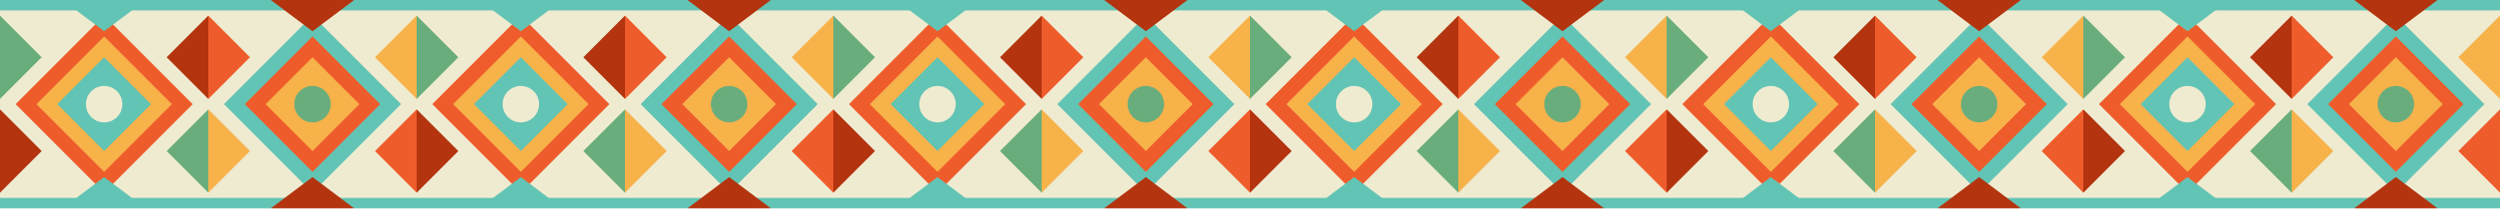
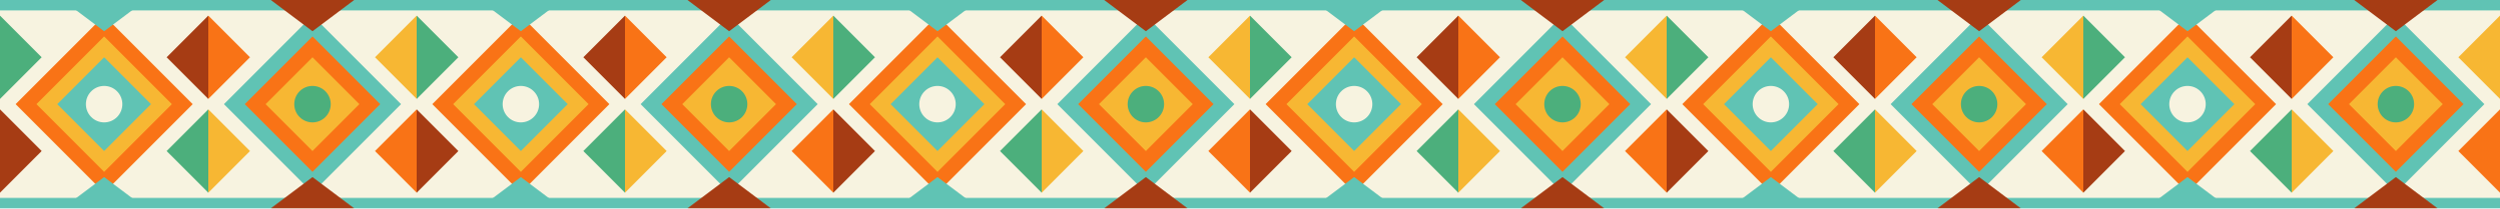
<svg xmlns="http://www.w3.org/2000/svg" viewBox="0 0 480 40" width="100%" height="40" preserveAspectRatio="none">
  <defs>
    <pattern id="africanMosaic" width="80" height="40" patternUnits="userSpaceOnUse">
-       <rect width="80" height="40" fill="#EFEBD1" />
-       <rect x="0" y="0" width="80" height="2" fill="#62C4B4" />
-       <rect x="0" y="38" width="80" height="2" fill="#62C4B4" />
-       <polygon points="20,3 37,20 20,37 3,20" fill="#EF5C2C" />
-       <polygon points="20,7 33,20 20,33 7,20" fill="#F7B24A" />
-       <polygon points="20,11 29,20 20,29 11,20" fill="#62C4B4" />
-       <circle cx="20" cy="20" r="3.5" fill="#EFEBD1" />
-       <polygon points="0,3 8,11 0,19" fill="#6AAD7C" />
-       <polygon points="0,21 8,29 0,37" fill="#B3340F" />
-       <polygon points="40,3 32,11 40,19" fill="#B3340F" />
-       <polygon points="40,21 32,29 40,37" fill="#6AAD7C" />
-       <polygon points="12,0 20,6 28,0" fill="#62C4B4" />
-       <polygon points="12,40 20,34 28,40" fill="#62C4B4" />
-       <polygon points="60,3 77,20 60,37 43,20" fill="#62C4B4" />
-       <polygon points="60,7 73,20 60,33 47,20" fill="#EF5C2C" />
-       <polygon points="60,11 69,20 60,29 51,20" fill="#F7B24A" />
-       <circle cx="60" cy="20" r="3.5" fill="#6AAD7C" />
-       <polygon points="40,3 48,11 40,19" fill="#EF5C2C" />
-       <polygon points="40,21 48,29 40,37" fill="#F7B24A" />
-       <polygon points="80,3 72,11 80,19" fill="#F7B24A" />
-       <polygon points="80,21 72,29 80,37" fill="#EF5C2C" />
-       <polygon points="52,0 60,6 68,0" fill="#B3340F" />
-       <polygon points="52,40 60,34 68,40" fill="#B3340F" />
+       <rect width="80" height="40" fill="#F7F3E0" />
+       <rect x="0" y="0" width="80" height="2" fill="#60C3B4" />
+       <rect x="0" y="38" width="80" height="2" fill="#60C3B4" />
+       <polygon points="20,3 37,20 20,37 3,20" fill="#F97316" />
+       <polygon points="20,7 33,20 20,33 7,20" fill="#F7B733" />
+       <polygon points="20,11 29,20 20,29 11,20" fill="#60C3B4" />
+       <circle cx="20" cy="20" r="3.5" fill="#F7F3E0" />
+       <polygon points="0,3 8,11 0,19" fill="#4CAF7C" />
+       <polygon points="0,21 8,29 0,37" fill="#A63C14" />
+       <polygon points="40,3 32,11 40,19" fill="#A63C14" />
+       <polygon points="40,21 32,29 40,37" fill="#4CAF7C" />
+       <polygon points="12,0 20,6 28,0" fill="#60C3B4" />
+       <polygon points="12,40 20,34 28,40" fill="#60C3B4" />
+       <polygon points="60,3 77,20 60,37 43,20" fill="#60C3B4" />
+       <polygon points="60,7 73,20 60,33 47,20" fill="#F97316" />
+       <polygon points="60,11 69,20 60,29 51,20" fill="#F7B733" />
+       <circle cx="60" cy="20" r="3.5" fill="#4CAF7C" />
+       <polygon points="40,3 48,11 40,19" fill="#F97316" />
+       <polygon points="40,21 48,29 40,37" fill="#F7B733" />
+       <polygon points="80,3 72,11 80,19" fill="#F7B733" />
+       <polygon points="80,21 72,29 80,37" fill="#F97316" />
+       <polygon points="52,0 60,6 68,0" fill="#A63C14" />
+       <polygon points="52,40 60,34 68,40" fill="#A63C14" />
    </pattern>
  </defs>
  <rect width="100%" height="40" fill="url(#africanMosaic)" />
</svg>
